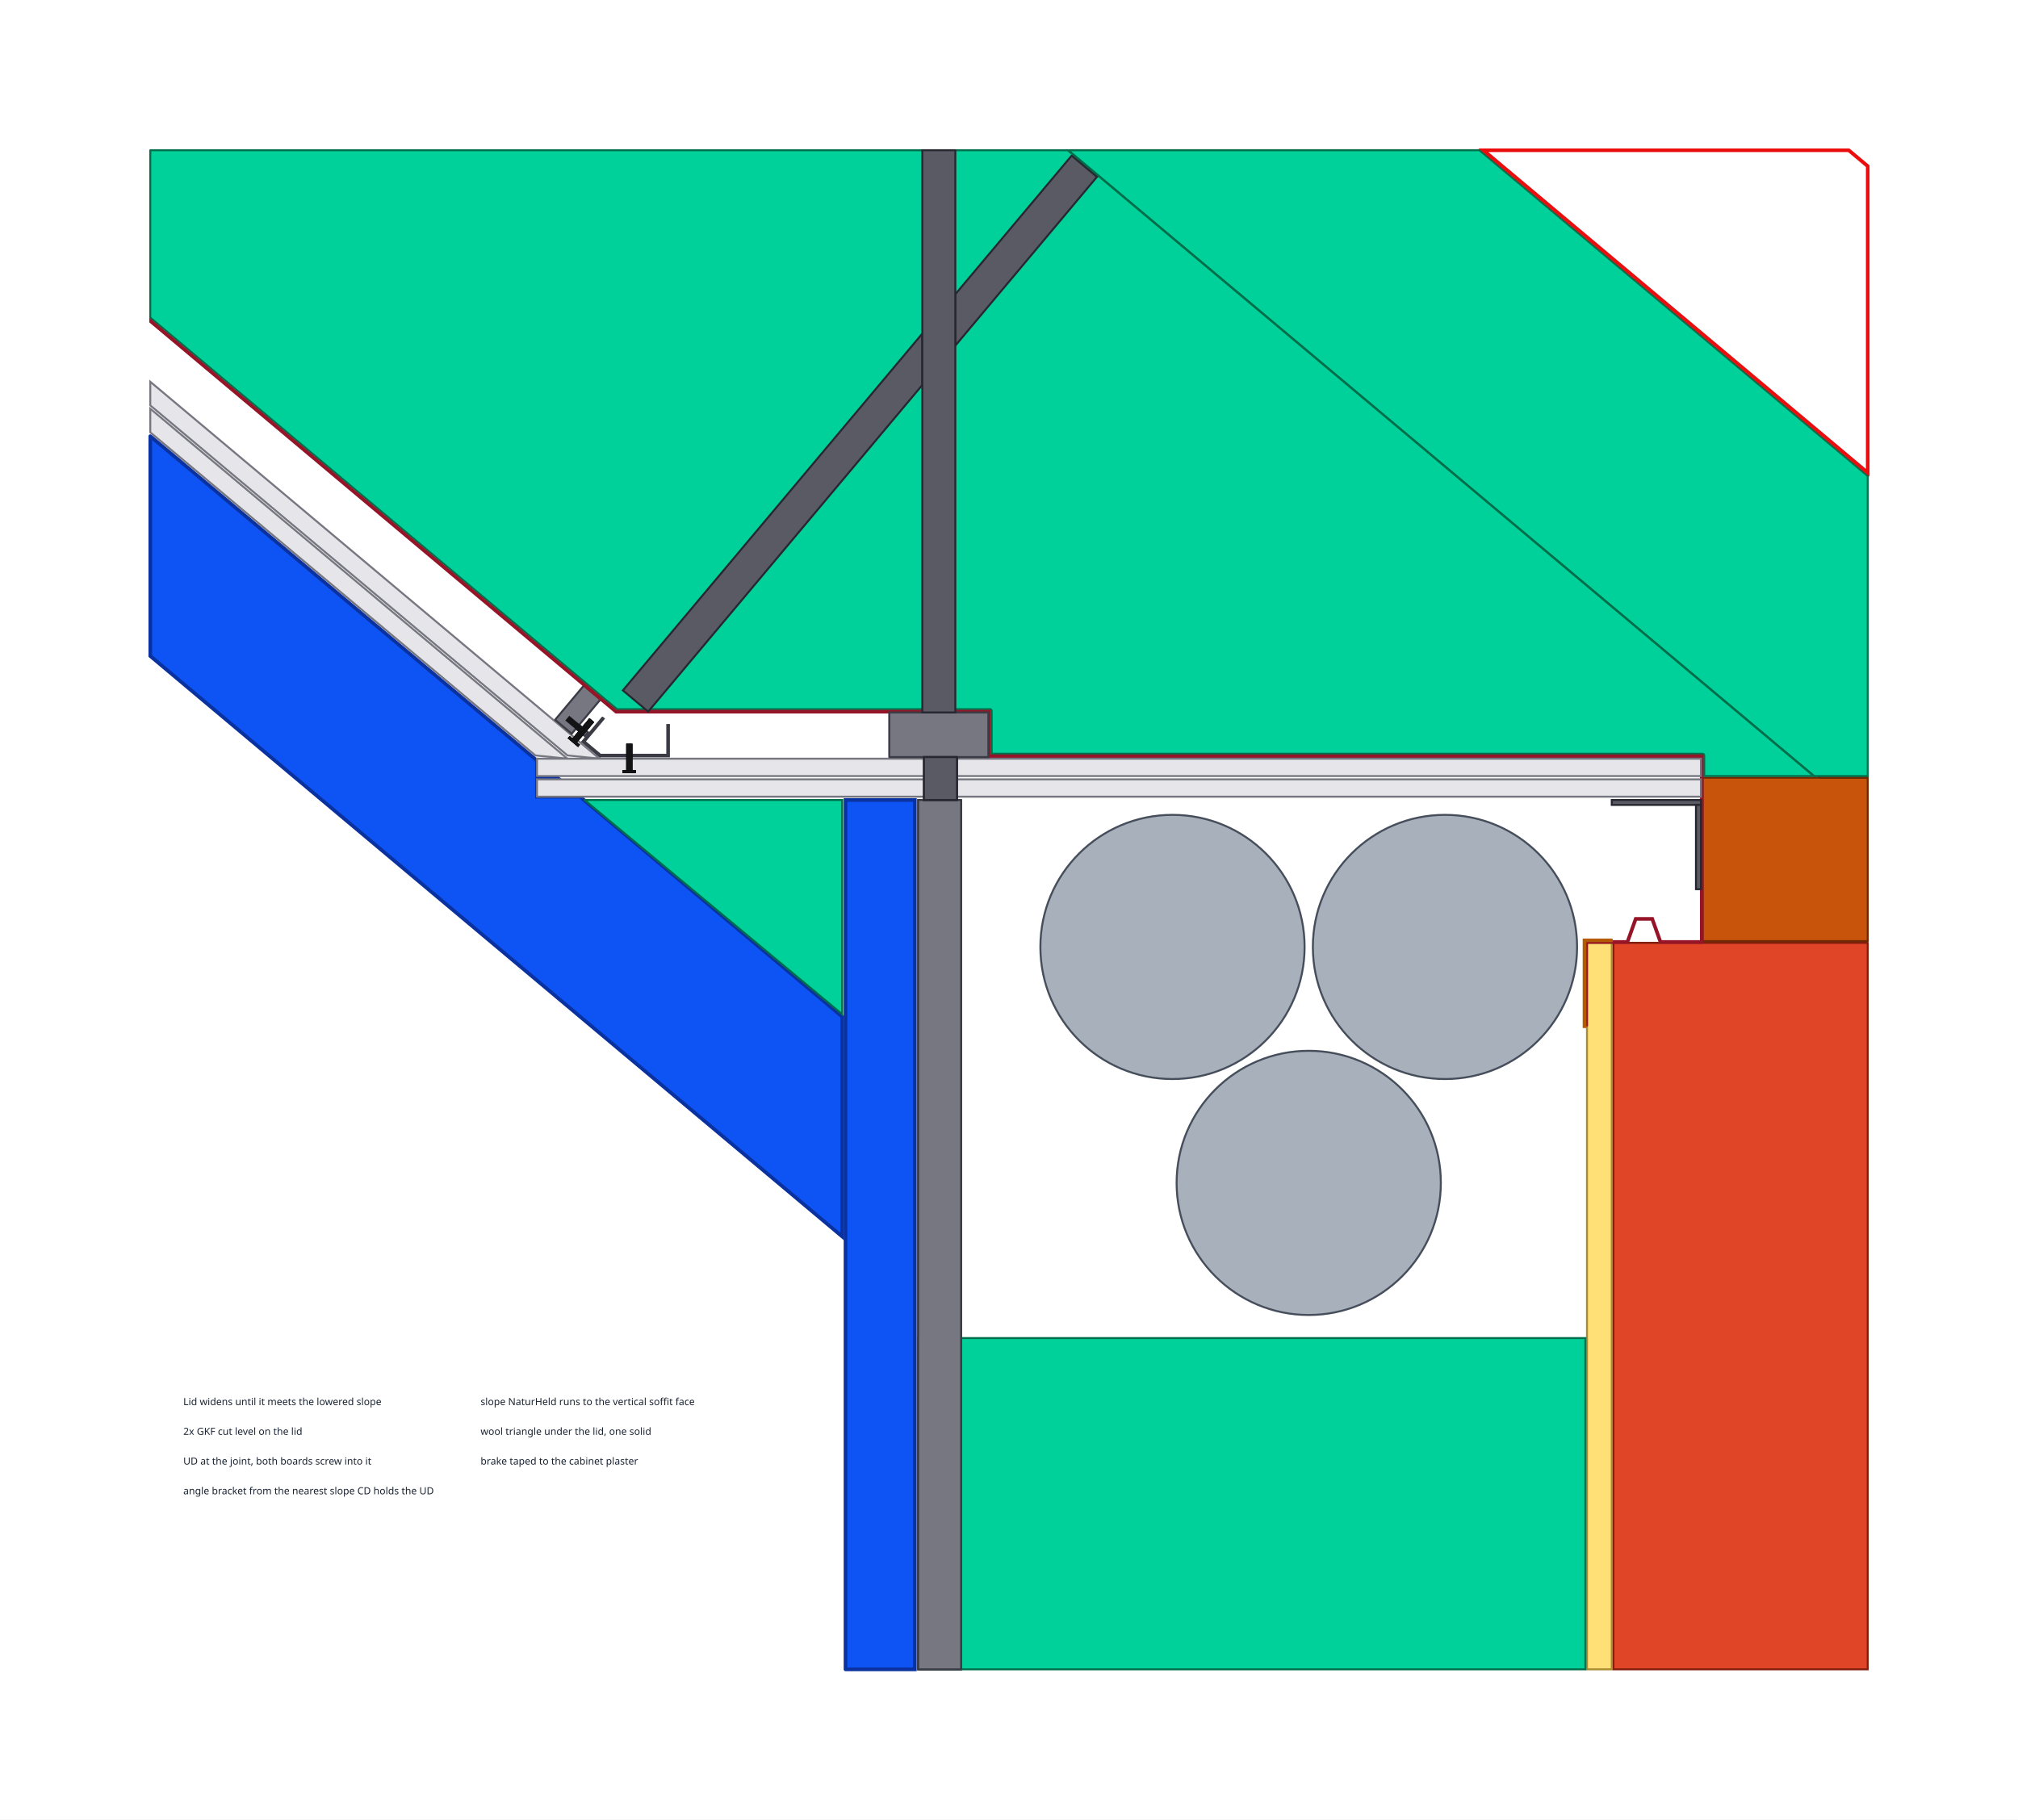
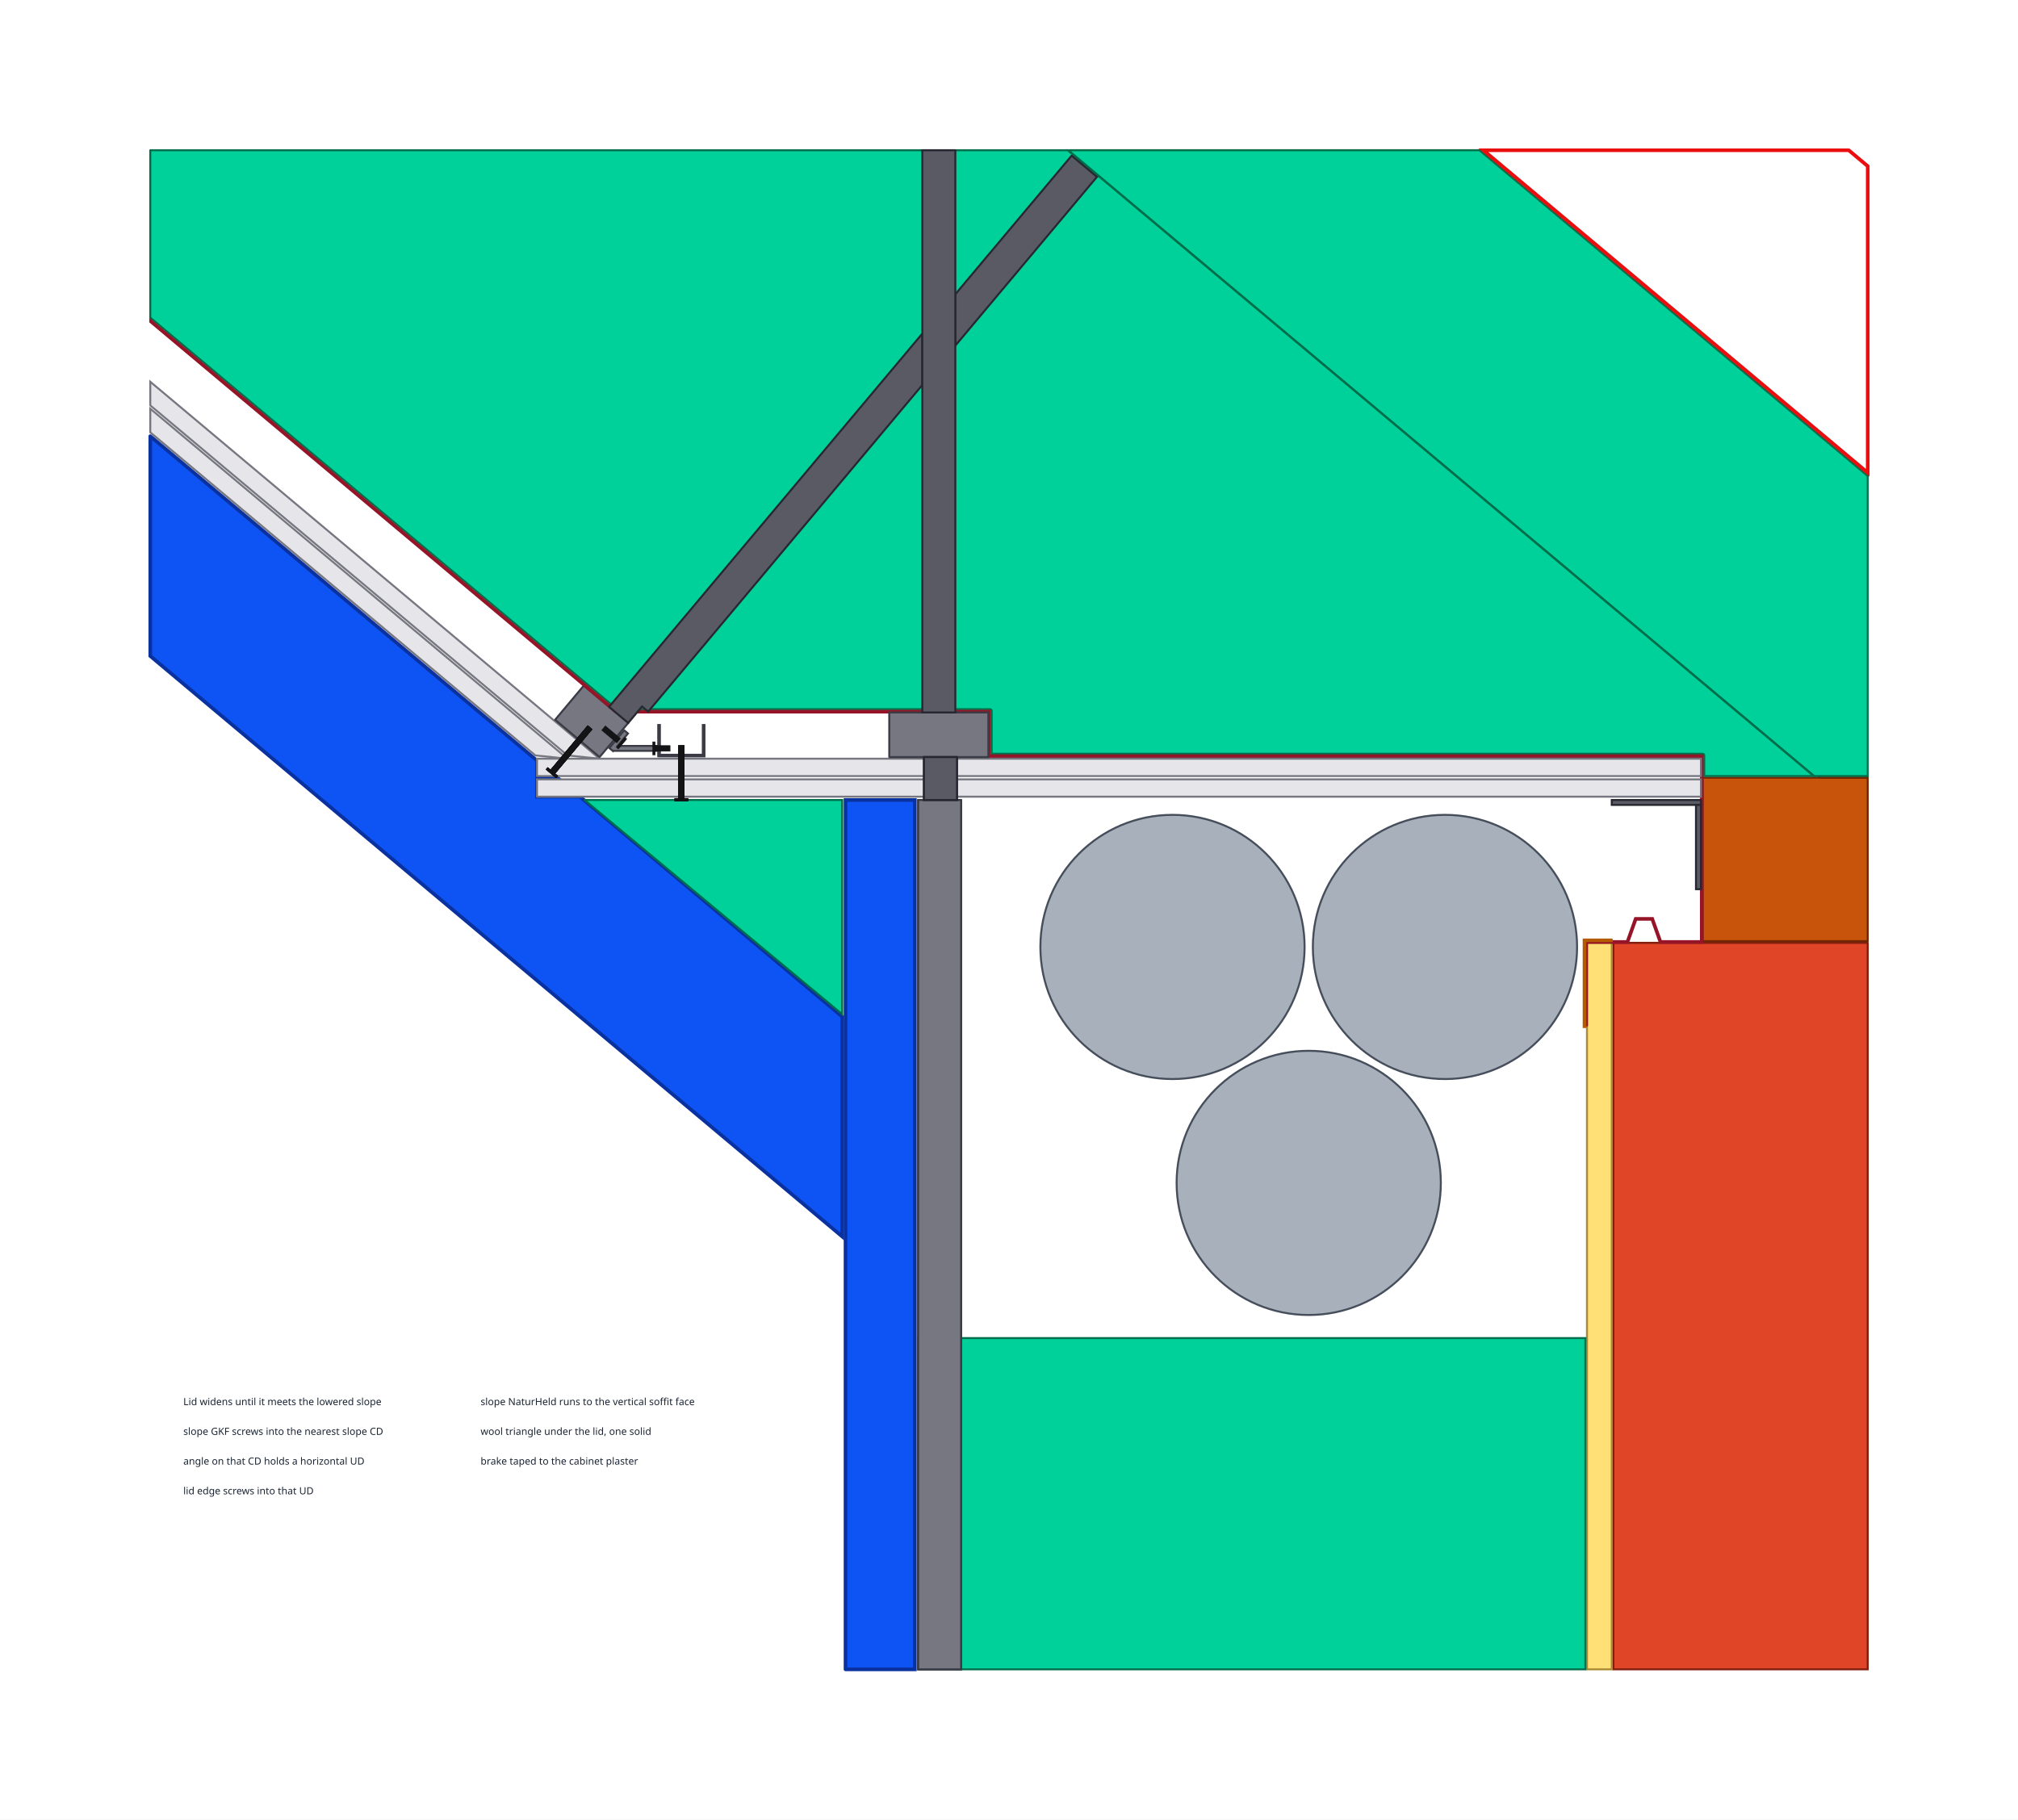
<svg xmlns="http://www.w3.org/2000/svg" width="1222.0mm" height="1102.0mm" viewBox="4389.0 -3771.0 1222.0 1102.0" version="1.1">
  <rect x="4389.0" y="-3771.0" width="1222.0" height="1102.0" fill="#ffffff" />
  <g transform="scale(1,-1)" stroke-linecap="round">
    <g fill="rgb(224,69,39)" stroke="rgb(129,30,14)" stroke-width="1.200" id="masonry">
      <path d="M 5520.0,3200.0 L 5366.0,3200.0 L 5366.0,2760.0 L 5520.0,2760.0 L 5520.0,3200.0" />
    </g>
    <g fill="rgb(255,224,119)" stroke="rgb(170,139,49)" stroke-width="1.200" id="plaster">
      <path d="M 5365.0,3200.0 L 5350.0,3200.0 L 5350.0,2760.0 L 5365.0,2760.0 L 5365.0,3200.0" />
    </g>
    <g fill="rgb(199,84,10)" stroke="rgb(110,39,0)" stroke-width="1.200" id="wall_plate">
      <path d="M 5520.0,3300.0 L 5420.0,3300.0 L 5420.0,3201.0 L 5520.0,3201.0 L 5520.0,3300.0" />
    </g>
    <g fill="rgb(199,84,10)" stroke="rgb(110,39,0)" stroke-width="1.200" id="rafters">
      <path d="M 5520.0,3300.0 L 5520.0,3482.688 L 5284.853,3680.0 L 5038.321,3680.0 L 5491.187,3300.0 L 5520.0,3300.0" />
    </g>
    <g fill="rgb(0,209,154)" stroke="rgb(0,110,74)" stroke-width="1.200" id="plenum_wool">
      <path d="M 5284.853,3680.0 L 5035.937,3680.0 L 5487.612,3301.0 L 5520.0,3301.0 L 5520.0,3482.688 L 5284.853,3680.0" />
      <path d="M 4480.0,3680.0 L 4480.0,3578.65 L 4762.624,3341.5 L 4988.5,3341.5 A 1.0,1.0 180.0 0,0 4989.5,3340.5 L 4989.5,3314.5 L 5420.0,3314.5 A 1.0,1.0 180.0 0,0 5421.0,3313.5 L 5421.0,3301.0 L 5487.248,3301.0 L 5035.573,3680.0 L 4480.0,3680.0" />
    </g>
    <g fill="none" stroke="rgb(234,14,14)" stroke-width="2.200" id="roofing">
      <path d="M 5508.513,3680.0 L 5287.237,3680.0 L 5520.0,3484.688 L 5520.0,3670.362 L 5508.513,3680.0" />
    </g>
    <g fill="rgb(14,84,244)" stroke="rgb(10,49,160)" stroke-width="2.200" id="slope_naturheld_140">
      <path d="M 4480.0,3506.852 L 4480.0,3373.701 L 4899.0,3022.118 L 4899.0,3155.27 L 4740.222,3288.5 L 4714.176,3288.5 L 4714.176,3299.0 L 4727.709,3299.0 L 4725.325,3301.0 L 4714.176,3301.0 L 4714.176,3310.355 L 4480.0,3506.852" />
    </g>
    <g fill="rgb(230,230,234)" stroke="rgb(119,119,129)" stroke-width="1.200" id="slope_gkf">
      <path d="M 4480.0,3509.158 L 4713.176,3313.5 L 4732.622,3311.5 L 4480.0,3523.475 L 4480.0,3509.158" />
      <path d="M 4480.0,3525.475 L 4732.622,3313.5 L 4752.069,3311.5 L 4480.0,3539.793 L 4480.0,3525.475" />
    </g>
    <g fill="rgb(119,119,129)" stroke="rgb(59,59,69)" stroke-width="1.200" id="slope_cd">
-       <path d="M 4725.149,3335.089 L 4735.216,3326.641 L 4752.571,3347.325 L 4742.504,3355.772 L 4725.149,3335.089" />
+       <path d="M 4725.149,3335.089 L 4752.069,3312.5 L 4769.424,3333.183 L 4742.504,3355.772 L 4725.149,3335.089" />
    </g>
    <g fill="rgb(224,34,59)" stroke="rgb(150,20,39)" stroke-width="1.200" id="slope_foil">
      <path d="M 4762.26,3340.5 L 4480.0,3577.344 L 4480.0,3576.039 L 4761.896,3339.5 L 4987.5,3339.5 L 4987.5,3312.5 L 5419.0,3312.5 L 5419.0,3201.0 L 5394.852,3201.0 L 5389.852,3215.0 L 5379.148,3215.0 L 5374.148,3201.0 L 5349.0,3201.0 L 5349.0,3150.0 L 5350.0,3150.0 L 5350.0,3200.0 L 5374.852,3200.0 L 5379.852,3214.0 L 5389.148,3214.0 L 5394.148,3200.0 L 5420.0,3200.0 L 5420.0,3313.5 L 4988.5,3313.5 L 4988.5,3340.5 L 4762.26,3340.5" />
    </g>
    <g fill="rgb(255,139,0)" stroke="rgb(180,90,0)" stroke-width="1.200" id="vapour_brake_tape">
      <path d="M 5365.0,3202.0 L 5348.0,3202.0 L 5348.0,3149.0 L 5349.0,3149.0 L 5349.0,3201.0 L 5365.0,3201.0 L 5365.0,3202.0" />
    </g>
    <g fill="rgb(90,90,100)" stroke="rgb(39,39,49)" stroke-width="1.200" id="slope_nonius">
      <path d="M 5037.923,3676.723 L 4967.5,3592.797 L 4967.5,3561.682 L 5053.244,3663.868 L 5037.923,3676.723" />
-       <path d="M 4947.5,3568.962 L 4766.181,3352.875 L 4781.502,3340.019 L 4947.5,3537.847 L 4947.5,3568.962" />
+       <path d="M 4757.825,3342.916 L 4769.424,3333.183 L 4777.78,3343.142 L 4781.502,3340.019 L 4947.5,3537.847 L 4947.5,3568.962 L 4757.825,3342.916" />
    </g>
    <g fill="rgb(14,84,244)" stroke="rgb(10,49,160)" stroke-width="2.200" id="soffit_naturheld_140">
      <path d="M 4901.0,2760.0 L 4943.0,2760.0 L 4943.0,3286.5 L 4901.0,3286.5 L 4901.0,2760.0" />
    </g>
    <g fill="rgb(0,209,154)" stroke="rgb(0,110,74)" stroke-width="1.200" id="soffit_mineral_wool">
      <path d="M 4945.0,2760.0 L 5349.0,2760.0 L 5349.0,2960.606 L 4945.0,2960.606 L 4945.0,2760.0" />
      <path d="M 4742.97,3286.5 L 4899.0,3156.736 L 4899.0,3286.5 L 4742.97,3286.5" />
    </g>
    <g fill="rgb(119,119,129)" stroke="rgb(59,59,69)" stroke-width="1.200" id="soffit_ud">
-       <path d="M 4740.482,3331.361 L 4738.553,3329.063 L 4743.149,3325.206 L 4745.078,3327.504 L 4740.482,3331.361" />
-       <path d="M 4753.814,3336.36 L 4741.601,3321.805 L 4752.326,3312.806 L 4752.469,3312.977 L 4752.469,3312.9 L 4794.069,3312.9 L 4794.069,3331.9 L 4793.069,3331.9 L 4793.069,3313.9 L 4752.578,3313.9 L 4743.01,3321.929 L 4754.58,3335.718 L 4753.814,3336.36" />
+       <path d="M 4766.976,3328.71 L 4757.977,3317.986 L 4760.275,3316.057 L 4760.437,3316.25 L 4786.793,3316.25 L 4786.793,3319.25 L 4762.955,3319.25 L 4769.274,3326.782 L 4766.976,3328.71" />
+       <path d="M 4787.593,3312.9 L 4815.593,3312.9 L 4815.593,3331.9 L 4814.593,3331.9 L 4814.593,3313.9 L 4788.593,3313.9 L 4788.593,3331.9 L 4787.593,3331.9 L 4787.593,3312.9" />
    </g>
    <g fill="rgb(230,230,234)" stroke="rgb(119,119,129)" stroke-width="1.200" id="soffit_gkf">
      <path d="M 4714.176,3288.5 L 5419.0,3288.5 L 5419.0,3299.0 L 4714.176,3299.0 L 4714.176,3288.5" />
      <path d="M 4714.176,3301.0 L 5419.0,3301.0 L 5419.0,3311.5 L 4714.176,3311.5 L 4714.176,3301.0" />
    </g>
    <g fill="rgb(119,119,129)" stroke="rgb(59,59,69)" stroke-width="1.200" id="soffit_cd">
      <path d="M 4971.0,3286.5 L 4945.0,3286.5 L 4945.0,2760.0 L 4971.0,2760.0 L 4971.0,3286.5" />
      <path d="M 4971.0,3286.5 L 4945.0,3286.5 L 4945.0,2760.0 L 4971.0,2760.0 L 4971.0,3286.5" />
      <path d="M 4927.5,3312.5 L 4987.5,3312.5 L 4987.5,3339.5 L 4927.5,3339.5 L 4927.5,3312.5" />
    </g>
    <g fill="rgb(20,20,23)" stroke="rgb(10,10,11)" stroke-width="0.200" id="joint_screw">
-       <path d="M 4766.069,3302.9 L 4774.069,3302.9 L 4774.069,3304.5 L 4766.069,3304.5 L 4766.069,3302.9" />
-       <path d="M 4768.319,3304.5 L 4771.819,3304.5 L 4771.819,3320.5 L 4768.319,3320.5 L 4768.319,3304.5" />
-       <path d="M 4766.069,3302.9 L 4774.069,3302.9 L 4774.069,3304.5 L 4766.069,3304.5 L 4766.069,3302.9" />
-       <path d="M 4768.319,3304.5 L 4771.819,3304.5 L 4771.819,3320.5 L 4768.319,3320.5 L 4768.319,3304.5" />
-       <path d="M 4766.069,3302.9 L 4774.069,3302.9 L 4774.069,3304.5 L 4766.069,3304.5 L 4766.069,3302.9" />
-       <path d="M 4768.319,3304.5 L 4771.819,3304.5 L 4771.819,3320.5 L 4768.319,3320.5 L 4768.319,3304.5" />
-       <path d="M 4732.902,3323.884 L 4739.03,3318.741 L 4740.059,3319.967 L 4733.93,3325.109 L 4732.902,3323.884" />
-       <path d="M 4735.654,3323.663 L 4738.335,3321.413 L 4748.62,3333.67 L 4745.939,3335.92 L 4735.654,3323.663" />
-       <path d="M 4732.902,3323.884 L 4739.03,3318.741 L 4740.059,3319.967 L 4733.93,3325.109 L 4732.902,3323.884" />
-       <path d="M 4735.654,3323.663 L 4738.335,3321.413 L 4748.62,3333.67 L 4745.939,3335.92 L 4735.654,3323.663" />
-       <path d="M 4732.902,3323.884 L 4739.03,3318.741 L 4740.059,3319.967 L 4733.93,3325.109 L 4732.902,3323.884" />
-       <path d="M 4735.654,3323.663 L 4738.335,3321.413 L 4748.62,3333.67 L 4745.939,3335.92 L 4735.654,3323.663" />
-       <path d="M 4740.47,3324.191 L 4745.612,3330.319 L 4744.387,3331.348 L 4739.244,3325.219 L 4740.47,3324.191" />
-       <path d="M 4740.691,3326.943 L 4742.94,3329.624 L 4733.748,3337.337 L 4731.498,3334.656 L 4740.691,3326.943" />
+       <path d="M 4797.593,3285.9 L 4805.593,3285.9 L 4805.593,3287.5 L 4797.593,3287.5 L 4797.593,3285.9" />
+       <path d="M 4799.843,3287.5 L 4803.343,3287.5 L 4803.343,3319.5 L 4799.843,3319.5 L 4799.843,3287.5" />
+       <path d="M 4797.593,3285.9 L 4805.593,3285.9 L 4805.593,3287.5 L 4797.593,3287.5 L 4797.593,3285.9" />
+       <path d="M 4799.843,3287.5 L 4803.343,3287.5 L 4803.343,3319.5 L 4799.843,3319.5 L 4799.843,3287.5" />
+       <path d="M 4797.593,3285.9 L 4805.593,3285.9 L 4805.593,3287.5 L 4797.593,3287.5 L 4797.593,3285.9" />
+       <path d="M 4799.843,3287.5 L 4803.343,3287.5 L 4803.343,3319.5 L 4799.843,3319.5 L 4799.843,3287.5" />
+       <path d="M 4720.678,3306.205 L 4719.65,3304.979 L 4725.778,3299.837 L 4726.807,3301.062 L 4720.678,3306.205" />
+       <path d="M 4744.9,3331.57 L 4722.402,3304.758 L 4725.083,3302.509 L 4747.581,3329.32 L 4744.9,3331.57" />
+       <path d="M 4720.678,3306.205 L 4719.65,3304.979 L 4725.778,3299.837 L 4726.807,3301.062 L 4720.678,3306.205" />
+       <path d="M 4744.9,3331.57 L 4722.402,3304.758 L 4725.083,3302.509 L 4747.581,3329.32 L 4744.9,3331.57" />
+       <path d="M 4720.678,3306.205 L 4719.65,3304.979 L 4725.778,3299.837 L 4726.807,3301.062 L 4720.678,3306.205" />
+       <path d="M 4744.9,3331.57 L 4722.402,3304.758 L 4725.083,3302.509 L 4747.581,3329.32 L 4744.9,3331.57" />
+       <path d="M 4763.429,3317.327 L 4768.572,3323.455 L 4767.346,3324.484 L 4762.204,3318.355 L 4763.429,3317.327" />
+       <path d="M 4762.501,3321.043 L 4764.751,3323.724 L 4755.558,3331.438 L 4753.308,3328.757 L 4762.501,3321.043" />
+       <path d="M 4784.193,3313.75 L 4785.793,3313.75 L 4785.793,3321.75 L 4784.193,3321.75 L 4784.193,3313.75" />
+       <path d="M 4785.793,3316 L 4794.793,3316 L 4794.793,3319.5 L 4785.793,3319.5 L 4785.793,3316" />
    </g>
    <g fill="rgb(90,90,100)" stroke="rgb(39,39,49)" stroke-width="1.200" id="soffit_nonius">
      <path d="M 4967.5,3680.0 L 4947.5,3680.0 L 4947.5,3339.5 L 4967.5,3339.5 L 4967.5,3680.0" />
      <path d="M 4968.5,3312.5 L 4948.5,3312.5 L 4948.5,3286.5 L 4968.5,3286.5 L 4968.5,3312.5" />
      <path d="M 4968.5,3312.5 L 4948.5,3312.5 L 4948.5,3286.5 L 4968.5,3286.5 L 4968.5,3312.5" />
      <path d="M 5419.0,3286.5 L 5365.0,3286.5 L 5365.0,3283.5 L 5419.0,3283.5 L 5419.0,3286.5" />
      <path d="M 5419.0,3283.5 L 5416.0,3283.5 L 5416.0,3232.5 L 5419.0,3232.5 L 5419.0,3283.5" />
    </g>
    <g fill="rgb(167,176,187)" stroke="rgb(69,78,90)" stroke-width="1.200" id="soffit_duct">
      <circle cx="5264.0" cy="3197.5" r="80.0" />
      <circle cx="5099.0" cy="3197.5" r="80.0" />
      <circle cx="5181.5" cy="3054.606" r="80.0" />
    </g>
  </g>
  <g font-family="sans-serif" font-size="6.0" fill="#1a2433">
    <text x="4500.0" y="-2920.0">Lid widens until it meets the lowered slope</text>
-     <text x="4500.0" y="-2902.0">2x GKF cut level on the lid</text>
-     <text x="4500.0" y="-2884.0">UD at the joint, both boards screw into it</text>
-     <text x="4500.0" y="-2866.0">angle bracket from the nearest slope CD holds the UD</text>
+     <text x="4500.0" y="-2902.0">slope GKF screws into the nearest slope CD</text>
+     <text x="4500.0" y="-2884.0">angle on that CD holds a horizontal UD</text>
+     <text x="4500.0" y="-2866.0">lid edge screws into that UD</text>
    <text x="4680.0" y="-2920.0">slope NaturHeld runs to the vertical soffit face</text>
    <text x="4680.0" y="-2902.0">wool triangle under the lid, one solid</text>
    <text x="4680.0" y="-2884.0">brake taped to the cabinet plaster</text>
  </g>
</svg>
